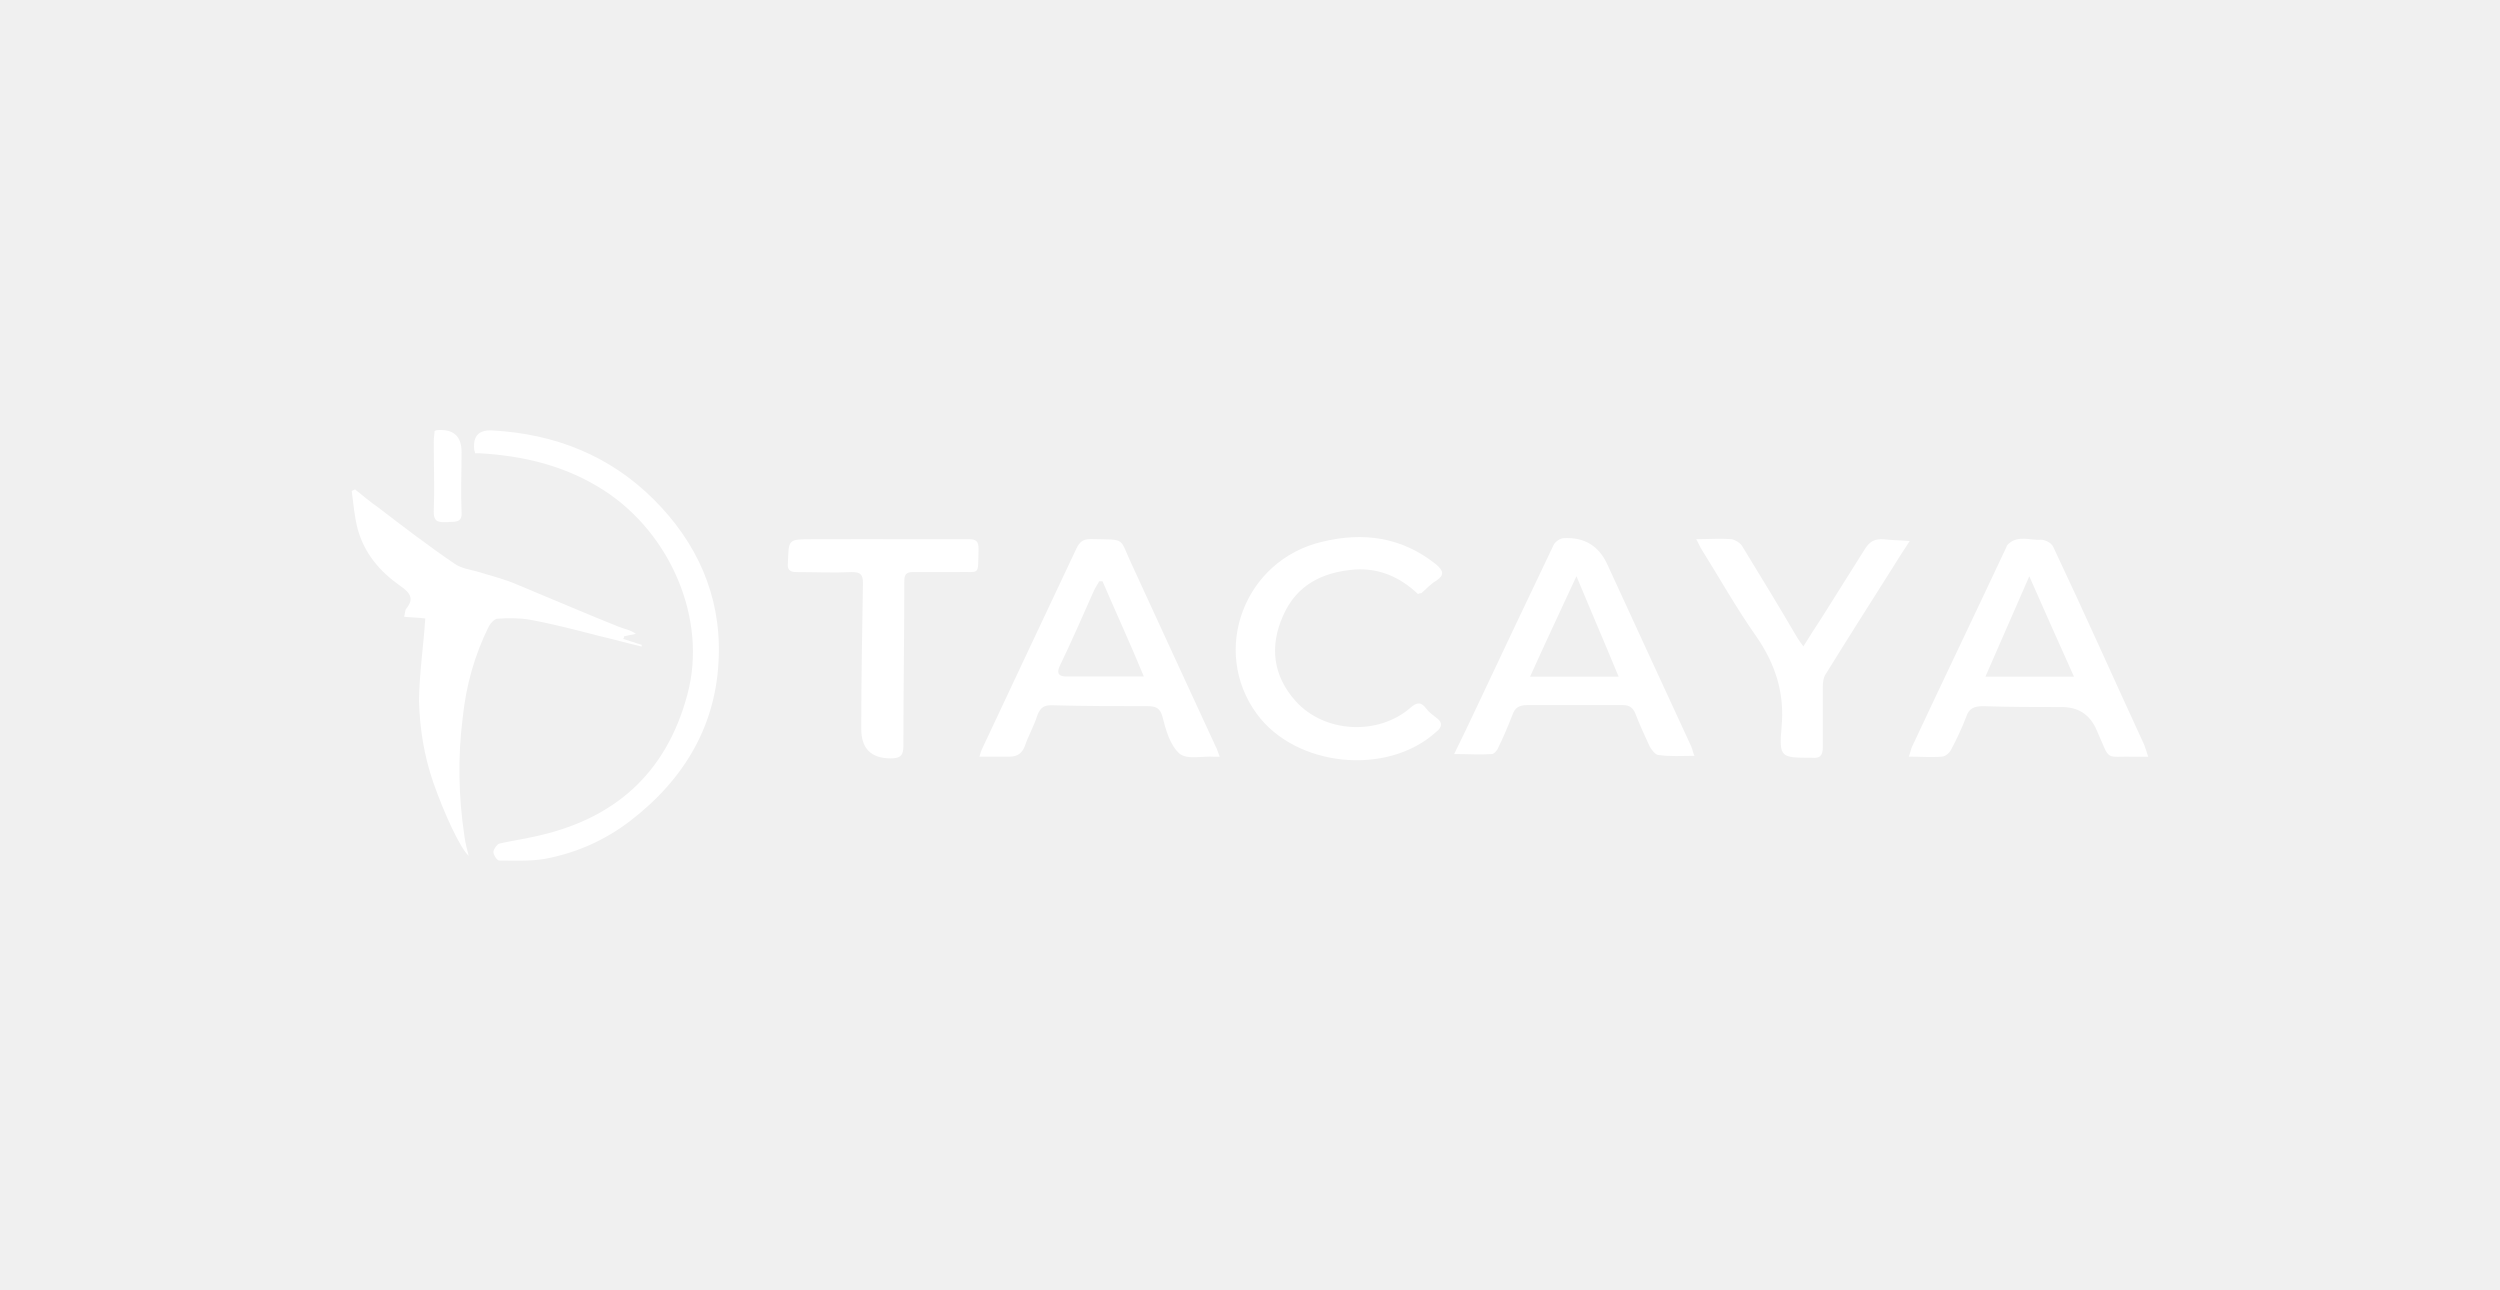
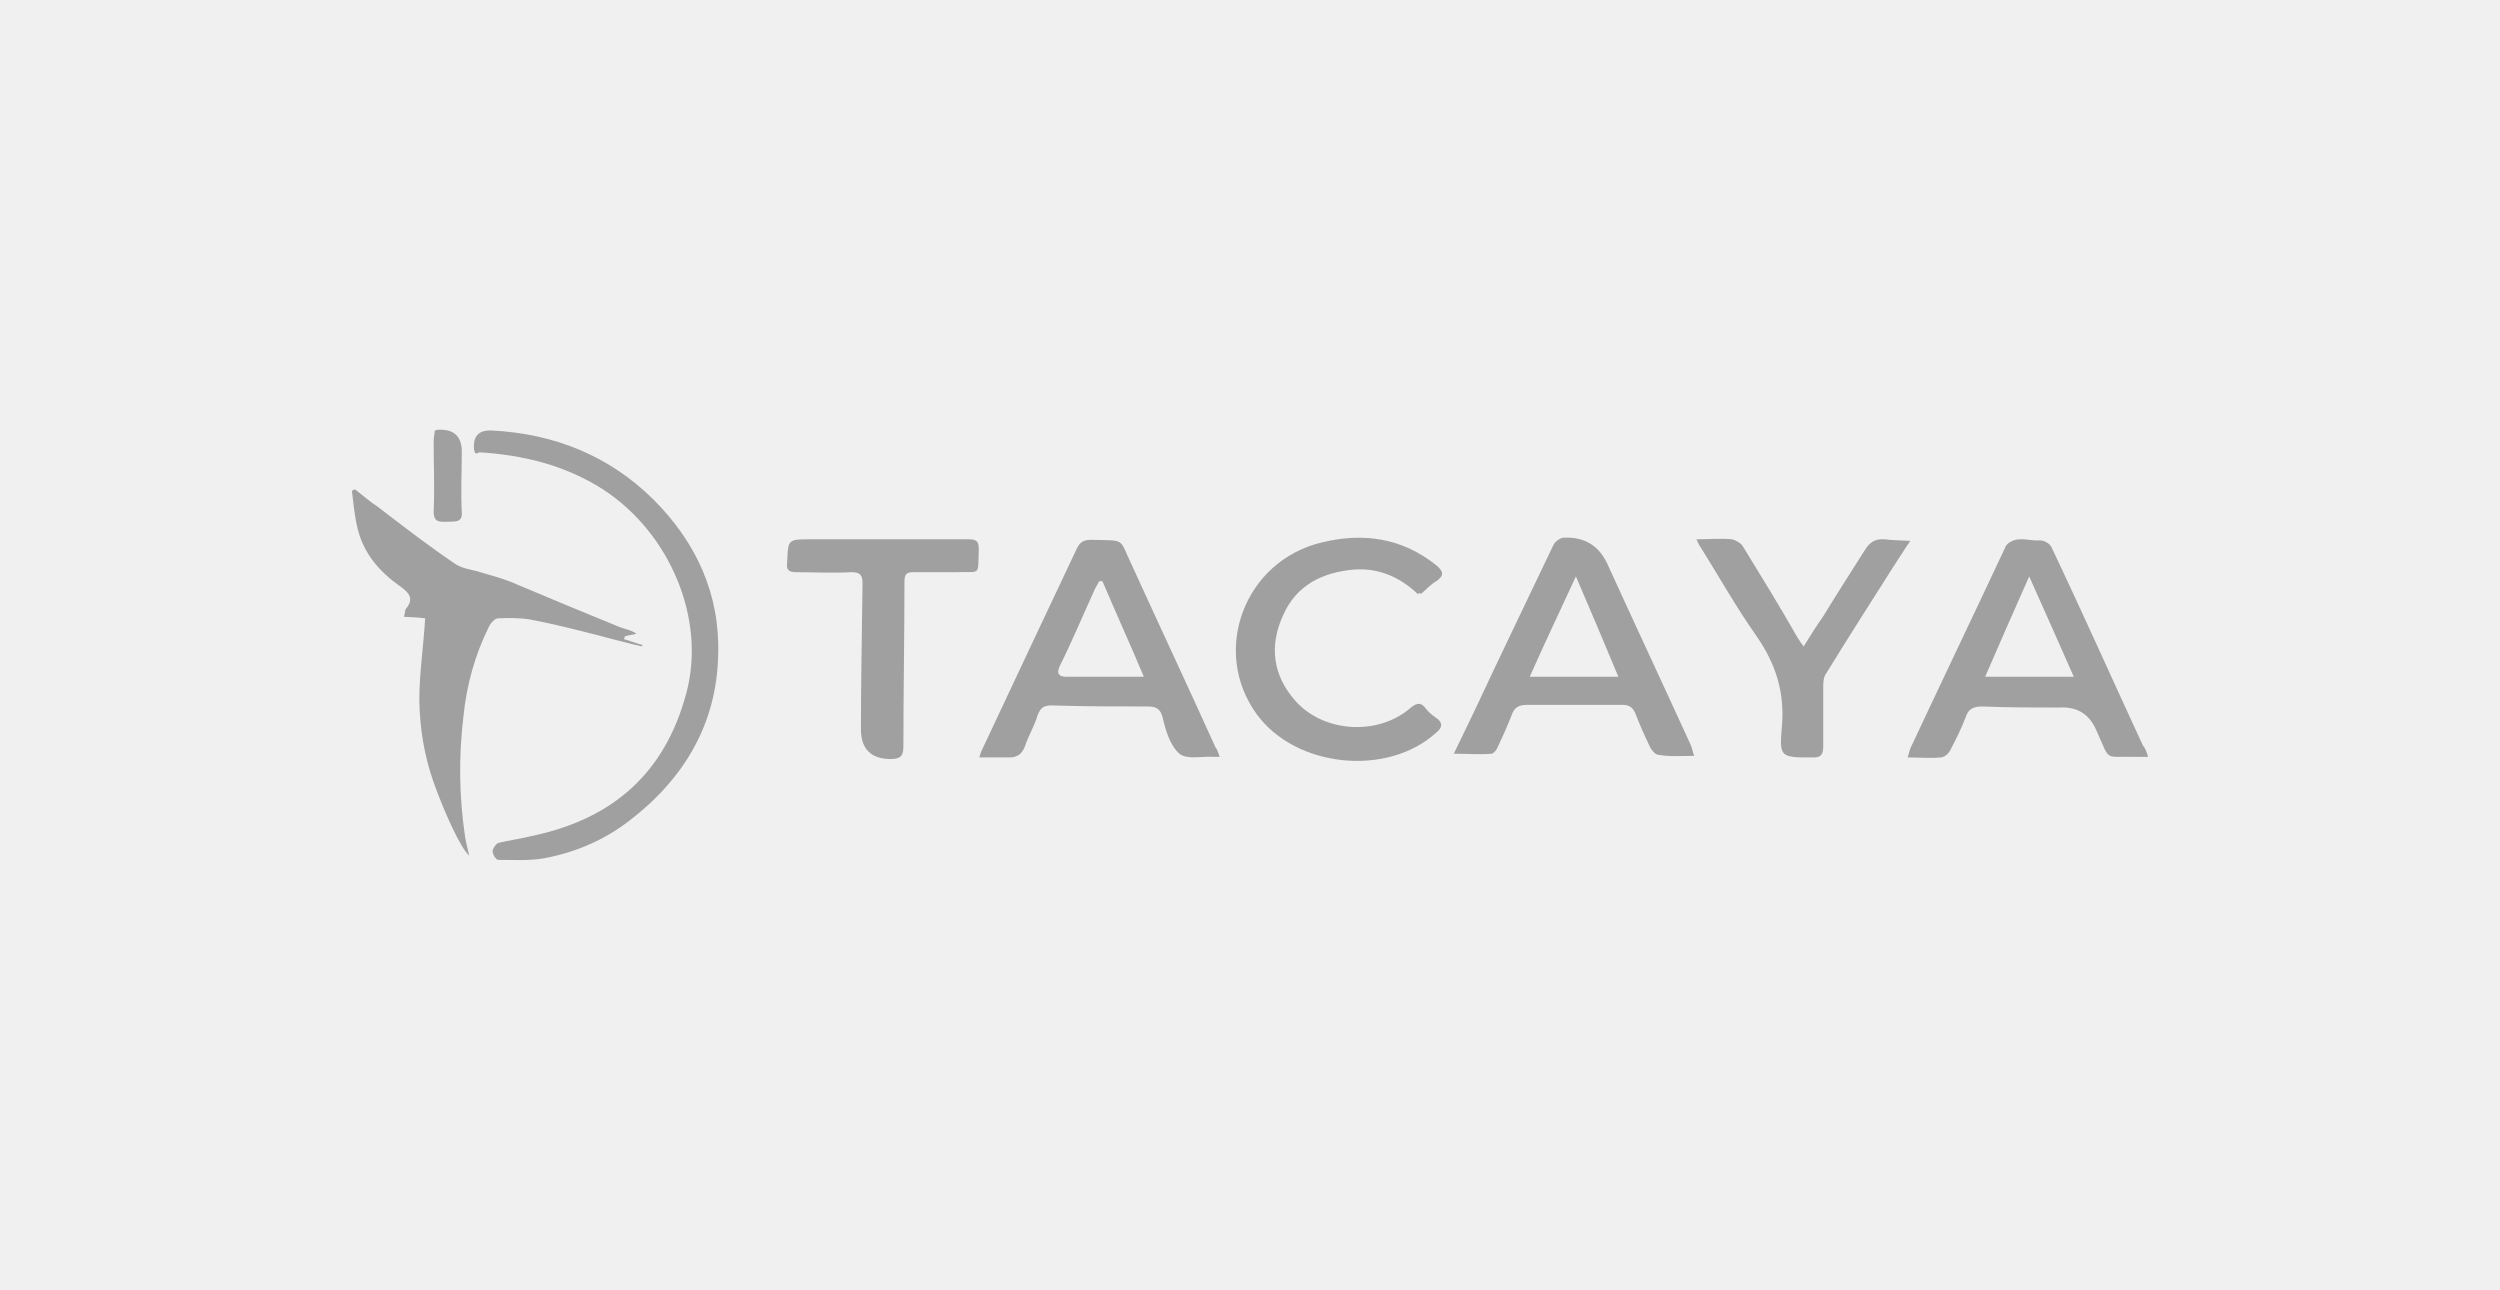
- <svg xmlns="http://www.w3.org/2000/svg" id="Layer_1" data-name="Layer 1" viewBox="0 0 471 243">
-   <defs>
-     <style>
-       .cls-1 {
-         fill: #fff;
-       }
-     </style>
-   </defs>
+ <svg xmlns="http://www.w3.org/2000/svg" version="1.1" id="Layer_1" x="0px" y="0px" viewBox="0 0 471 243" style="enable-background:new 0 0 471 243;" xml:space="preserve">
+   <style type="text/css">
+ 	.st0{fill:#A0A0A0;}
+ </style>
  <g id="BLouOA.tif">
    <g>
-       <path class="cls-1" d="m80.12,116.52c-1.26-.17-2.55-.17-3.98-.32.17-.63.17-1.12.32-1.43,1.6-1.91.95-3.01-1.12-4.44-3.81-2.69-6.67-6.04-7.95-10.65-.63-2.38-.8-4.78-1.12-7.15.17-.17.32-.17.63-.32,1.43,1.12,2.86,2.38,4.29,3.35,4.78,3.66,9.53,7.3,14.46,10.65,1.12.8,2.86,1.12,4.12,1.43,2.55.8,5.24,1.43,7.79,2.55,6.19,2.55,12.39,5.24,18.75,7.79,1.12.48,2.38.63,3.49,1.43-.8.17-1.6.32-2.23.48,0,.17,0,.32-.17.48,1.12.32,2.38.8,3.49,1.12v.32c-2.69-.63-5.56-1.43-8.27-2.06-4.29-1.12-8.59-2.23-12.88-3.01-1.91-.32-4.12-.32-6.04-.17-.48,0-1.26.8-1.6,1.43-2.69,5.41-4.29,11.13-4.92,17.17-.95,7.47-.8,14.94.32,22.41.17,1.26.48,2.38.8,3.66-1.6-1.43-4.61-7.95-6.67-13.82-1.75-5.09-2.55-10.16-2.69-15.4.06-5.18.86-10.42,1.18-15.49Z" />
-       <path class="cls-1" d="m229.79,142.57h-.95c-2.23-.17-5.24.63-6.67-.63-1.75-1.6-2.55-4.44-3.18-6.99-.48-1.6-1.26-1.91-2.86-1.91-6.04,0-11.91,0-17.95-.17-1.43,0-2.06.32-2.69,1.75-.63,2.06-1.75,3.98-2.38,5.87-.48,1.26-1.26,2.06-2.86,2.06h-5.72c.17-.63.32-1.12.48-1.43,5.87-12.56,11.91-25.27,17.8-37.81.63-1.26,1.26-1.75,2.69-1.75,6.84.17,5.24-.48,7.79,4.92,5.24,11.45,10.48,22.73,15.74,34.15.29.51.44,1.14.76,1.94Zm-22.07-33.06h-.63c-.32.63-.8,1.26-1.12,2.06-2.06,4.61-4.12,9.38-6.35,13.97-.63,1.43,0,1.91,1.26,1.91h14.62c-2.55-6.19-5.26-12.06-7.79-17.95Z" />
-       <path class="cls-1" d="m404.73,142.57h-2.38c-6.04-.17-4.61,1.12-7.3-4.92q-1.91-4.61-6.99-4.44c-4.78,0-9.53,0-14.46-.17-1.75,0-2.69.48-3.18,2.06-.8,2.06-1.75,4.12-2.86,6.19-.32.63-1.12,1.26-1.75,1.26-1.91.17-3.98,0-6.19,0,.32-.8.32-1.26.63-1.91,5.87-12.56,11.91-25.1,17.8-37.67,0-.17.17-.32.32-.48,1.91-1.75,4.12-.63,6.19-.8.8,0,1.91.63,2.23,1.26,5.87,12.39,11.45,24.96,17.17,37.35.27.67.44,1.33.76,2.27Zm-22.41-34c-2.86,6.52-5.56,12.71-8.27,18.92h16.69c-2.84-6.35-5.56-12.39-8.42-18.92Z" />
-       <path class="cls-1" d="m319.24,142.4c-2.38,0-4.61.17-6.84-.17-.48,0-1.26-.95-1.6-1.6-.95-2.06-1.91-4.12-2.69-6.19-.48-1.12-1.12-1.6-2.38-1.6h-17.95c-1.6,0-2.38.48-2.86,1.91-.8,2.06-1.75,4.29-2.69,6.19-.17.48-.8,1.12-1.12,1.12-2.23.17-4.44,0-7.15,0,1.43-2.86,2.69-5.56,3.98-8.27,4.92-10.48,9.85-20.81,14.77-31.14.32-.63,1.26-1.26,1.91-1.26q5.87-.32,8.27,5.09c5.24,11.45,10.48,22.73,15.74,34.15.29.67.29,1.14.61,1.77Zm-14.29-14.92c-2.69-6.52-5.24-12.39-7.95-18.92-3.01,6.52-5.87,12.56-8.73,18.92h16.69Z" />
-       <path class="cls-1" d="m267.14,111.91c-3.35-3.18-7.3-4.92-11.91-4.61-6.04.48-10.96,2.86-13.51,8.73-2.55,5.72-1.91,11.28,2.38,16.06,5.41,6.04,15.57,6.52,21.61,1.26,1.26-1.12,2.06-1.12,3.01.17.48.63,1.12,1.12,1.75,1.6,1.43.95,1.26,1.91,0,2.86-9.22,8.27-26.37,6.52-33.69-3.49-8.73-11.91-2.38-28.91,12.23-32.4,7.79-1.91,15.09-.95,21.61,4.29,1.26,1.12,1.6,1.91,0,3.01-1.12.63-1.91,1.6-2.86,2.38-.15-.02-.29-.02-.61.15Z" />
-       <path class="cls-1" d="m89.5,85.38c0-.32-.17-.48-.17-.8q-.32-3.66,3.35-3.49c11.91.63,22.24,4.78,30.51,13.03,8.1,8.1,12.56,17.95,12.23,29.4-.32,12.88-6.35,23.19-16.69,31.14-4.78,3.66-10.16,6.04-16.06,7.15-2.86.48-5.72.32-8.59.32-.48,0-1.12-1.12-1.12-1.6s.63-1.43,1.12-1.6c2.06-.48,4.29-.8,6.35-1.26,15.26-3.18,25.1-11.91,29.08-26.85,3.81-14.14-3.18-30.34-15.74-38.44-7.15-4.61-15.09-6.52-23.52-6.99.02,0-.29,0-.76,0Z" />
-       <path class="cls-1" d="m166.39,101.58h16.06c1.6,0,1.91.48,1.91,1.91-.17,5.24.48,4.12-4.29,4.29h-8.1c-1.26,0-1.6.48-1.6,1.75,0,10.33-.17,20.66-.17,30.97,0,1.75-.48,2.38-2.38,2.38q-5.56,0-5.56-5.56c0-9.22.17-18.26.32-27.48,0-1.6-.48-2.06-2.06-2.06-3.49.17-6.99,0-10.48,0-1.26,0-1.75-.48-1.6-1.75.17-4.44,0-4.44,4.61-4.44,4.44-.02,8.9-.02,13.34-.02h0Z" />
-       <path class="cls-1" d="m319.57,101.58c2.55,0,4.61-.17,6.67,0,.8.17,1.75.8,2.06,1.43,3.49,5.72,6.99,11.45,10.33,17.17.32.48.63.95,1.12,1.6,1.26-2.06,2.55-3.98,3.66-5.72,2.55-4.12,5.24-8.27,7.79-12.39.95-1.6,1.91-2.23,3.81-2.06,1.43.17,3.01.17,4.78.32-1.26,1.91-2.38,3.66-3.35,5.24-4.12,6.52-8.27,13.03-12.39,19.7-.48.63-.63,1.6-.63,2.38v11.45c0,1.6-.48,2.23-2.06,2.06-5.87,0-6.19,0-5.72-5.72.63-6.35-1.12-11.91-4.78-17.17-3.81-5.41-6.99-11.13-10.48-16.69-.17-.32-.34-.78-.8-1.58Z" />
-       <path class="cls-1" d="m81.86,81.23l.32-.17q4.78-.48,4.78,4.12c0,3.81-.17,7.47,0,11.28.17,2.23-1.43,1.75-2.69,1.91-1.43,0-2.55.17-2.55-1.91.17-4.44,0-8.73,0-13.19,0-.93.15-1.56.15-2.04Z" />
+       <path class="st0" d="M80.1,116.5c-1.3-0.2-2.6-0.2-4-0.3c0.2-0.6,0.2-1.1,0.3-1.4c1.6-1.9,0.9-3-1.1-4.4c-3.8-2.7-6.7-6-7.9-10.7    c-0.6-2.4-0.8-4.8-1.1-7.2c0.2-0.2,0.3-0.2,0.6-0.3c1.4,1.1,2.9,2.4,4.3,3.3c4.8,3.7,9.5,7.3,14.5,10.7c1.1,0.8,2.9,1.1,4.1,1.4    c2.6,0.8,5.2,1.4,7.8,2.6c6.2,2.6,12.4,5.2,18.8,7.8c1.1,0.5,2.4,0.6,3.5,1.4c-0.8,0.2-1.6,0.3-2.2,0.5c0,0.2,0,0.3-0.2,0.5    c1.1,0.3,2.4,0.8,3.5,1.1v0.3c-2.7-0.6-5.6-1.4-8.3-2.1c-4.3-1.1-8.6-2.2-12.9-3c-1.9-0.3-4.1-0.3-6-0.2c-0.5,0-1.3,0.8-1.6,1.4    c-2.7,5.4-4.3,11.1-4.9,17.2c-0.9,7.5-0.8,14.9,0.3,22.4c0.2,1.3,0.5,2.4,0.8,3.7c-1.6-1.4-4.6-7.9-6.7-13.8    c-1.8-5.1-2.6-10.2-2.7-15.4C79,126.8,79.8,121.6,80.1,116.5L80.1,116.5z" />
+       <path class="st0" d="M229.8,142.6h-0.9c-2.2-0.2-5.2,0.6-6.7-0.6c-1.8-1.6-2.6-4.4-3.2-7c-0.5-1.6-1.3-1.9-2.9-1.9    c-6,0-11.9,0-17.9-0.2c-1.4,0-2.1,0.3-2.7,1.8c-0.6,2.1-1.8,4-2.4,5.9c-0.5,1.3-1.3,2.1-2.9,2.1h-5.7c0.2-0.6,0.3-1.1,0.5-1.4    c5.9-12.6,11.9-25.3,17.8-37.8c0.6-1.3,1.3-1.8,2.7-1.8c6.8,0.2,5.2-0.5,7.8,4.9c5.2,11.4,10.5,22.7,15.7,34.2    C229.3,141.1,229.5,141.8,229.8,142.6z M207.7,109.5h-0.6c-0.3,0.6-0.8,1.3-1.1,2.1c-2.1,4.6-4.1,9.4-6.4,14    c-0.6,1.4,0,1.9,1.3,1.9h14.6C212.9,121.3,210.2,115.4,207.7,109.5L207.7,109.5z" />
+       <path class="st0" d="M404.7,142.6h-2.4c-6-0.2-4.6,1.1-7.3-4.9c-1.3-3.1-3.6-4.6-7-4.4c-4.8,0-9.5,0-14.5-0.2    c-1.8,0-2.7,0.5-3.2,2.1c-0.8,2.1-1.8,4.1-2.9,6.2c-0.3,0.6-1.1,1.3-1.8,1.3c-1.9,0.2-4,0-6.2,0c0.3-0.8,0.3-1.3,0.6-1.9    c5.9-12.6,11.9-25.1,17.8-37.7c0-0.2,0.2-0.3,0.3-0.5c1.9-1.8,4.1-0.6,6.2-0.8c0.8,0,1.9,0.6,2.2,1.3c5.9,12.4,11.5,25,17.2,37.3    C404.2,141,404.4,141.6,404.7,142.6L404.7,142.6z M382.3,108.6c-2.9,6.5-5.6,12.7-8.3,18.9h16.7    C387.9,121.1,385.2,115.1,382.3,108.6z" />
+       <path class="st0" d="M319.2,142.4c-2.4,0-4.6,0.2-6.8-0.2c-0.5,0-1.3-0.9-1.6-1.6c-1-2.1-1.9-4.1-2.7-6.2    c-0.5-1.1-1.1-1.6-2.4-1.6h-18c-1.6,0-2.4,0.5-2.9,1.9c-0.8,2.1-1.8,4.3-2.7,6.2c-0.2,0.5-0.8,1.1-1.1,1.1c-2.2,0.2-4.4,0-7.1,0    c1.4-2.9,2.7-5.6,4-8.3c4.9-10.5,9.9-20.8,14.8-31.1c0.3-0.6,1.3-1.3,1.9-1.3c3.9-0.2,6.7,1.5,8.3,5.1    c5.2,11.4,10.5,22.7,15.7,34.1C318.9,141.3,318.9,141.8,319.2,142.4L319.2,142.4z M304.9,127.5c-2.7-6.5-5.2-12.4-8-18.9    c-3,6.5-5.9,12.6-8.7,18.9H304.9L304.9,127.5z" />
+       <path class="st0" d="M267.1,111.9c-3.4-3.2-7.3-4.9-11.9-4.6c-6,0.5-11,2.9-13.5,8.7c-2.6,5.7-1.9,11.3,2.4,16.1    c5.4,6,15.6,6.5,21.6,1.3c1.3-1.1,2.1-1.1,3,0.2c0.5,0.6,1.1,1.1,1.8,1.6c1.4,0.9,1.3,1.9,0,2.9c-9.2,8.3-26.4,6.5-33.7-3.5    c-8.7-11.9-2.4-28.9,12.2-32.4c7.8-1.9,15.1-0.9,21.6,4.3c1.3,1.1,1.6,1.9,0,3c-1.1,0.6-1.9,1.6-2.9,2.4    C267.6,111.7,267.5,111.7,267.1,111.9L267.1,111.9z" />
+       <path class="st0" d="M89.5,85.4c0-0.3-0.2-0.5-0.2-0.8c-0.2-2.4,0.9-3.6,3.3-3.5c11.9,0.6,22.2,4.8,30.5,13    c8.1,8.1,12.6,17.9,12.2,29.4c-0.3,12.9-6.4,23.2-16.7,31.1c-4.8,3.7-10.2,6-16.1,7.1c-2.9,0.5-5.7,0.3-8.6,0.3    c-0.5,0-1.1-1.1-1.1-1.6s0.6-1.4,1.1-1.6c2.1-0.5,4.3-0.8,6.3-1.3c15.3-3.2,25.1-11.9,29.1-26.9c3.8-14.1-3.2-30.3-15.7-38.4    c-7.2-4.6-15.1-6.5-23.5-7C90.3,85.4,90,85.4,89.5,85.4L89.5,85.4z" />
+       <path class="st0" d="M166.4,101.6h16.1c1.6,0,1.9,0.5,1.9,1.9c-0.2,5.2,0.5,4.1-4.3,4.3H172c-1.3,0-1.6,0.5-1.6,1.8    c0,10.3-0.2,20.7-0.2,31c0,1.8-0.5,2.4-2.4,2.4c-3.7,0-5.6-1.9-5.6-5.6c0-9.2,0.2-18.3,0.3-27.5c0-1.6-0.5-2.1-2.1-2.1    c-3.5,0.2-7,0-10.5,0c-1.3,0-1.8-0.5-1.6-1.8c0.2-4.4,0-4.4,4.6-4.4C157.5,101.6,161.9,101.6,166.4,101.6L166.4,101.6L166.4,101.6    z" />
+       <path class="st0" d="M319.6,101.6c2.5,0,4.6-0.2,6.7,0c0.8,0.2,1.8,0.8,2.1,1.4c3.5,5.7,7,11.4,10.3,17.2c0.3,0.5,0.6,0.9,1.1,1.6    c1.3-2.1,2.5-4,3.7-5.7c2.5-4.1,5.2-8.3,7.8-12.4c1-1.6,1.9-2.2,3.8-2.1c1.4,0.2,3,0.2,4.8,0.3c-1.3,1.9-2.4,3.7-3.4,5.2    c-4.1,6.5-8.3,13-12.4,19.7c-0.5,0.6-0.6,1.6-0.6,2.4v11.4c0,1.6-0.5,2.2-2.1,2.1c-5.9,0-6.2,0-5.7-5.7c0.6-6.4-1.1-11.9-4.8-17.2    c-3.8-5.4-7-11.1-10.5-16.7C320.2,102.9,320,102.4,319.6,101.6L319.6,101.6z" />
+       <path class="st0" d="M81.9,81.2l0.3-0.2c3.2-0.3,4.8,1.1,4.8,4.1c0,3.8-0.2,7.5,0,11.3c0.2,2.2-1.4,1.8-2.7,1.9    c-1.4,0-2.6,0.2-2.6-1.9c0.2-4.4,0-8.7,0-13.2C81.7,82.3,81.9,81.7,81.9,81.2L81.9,81.2z" />
    </g>
  </g>
</svg>
